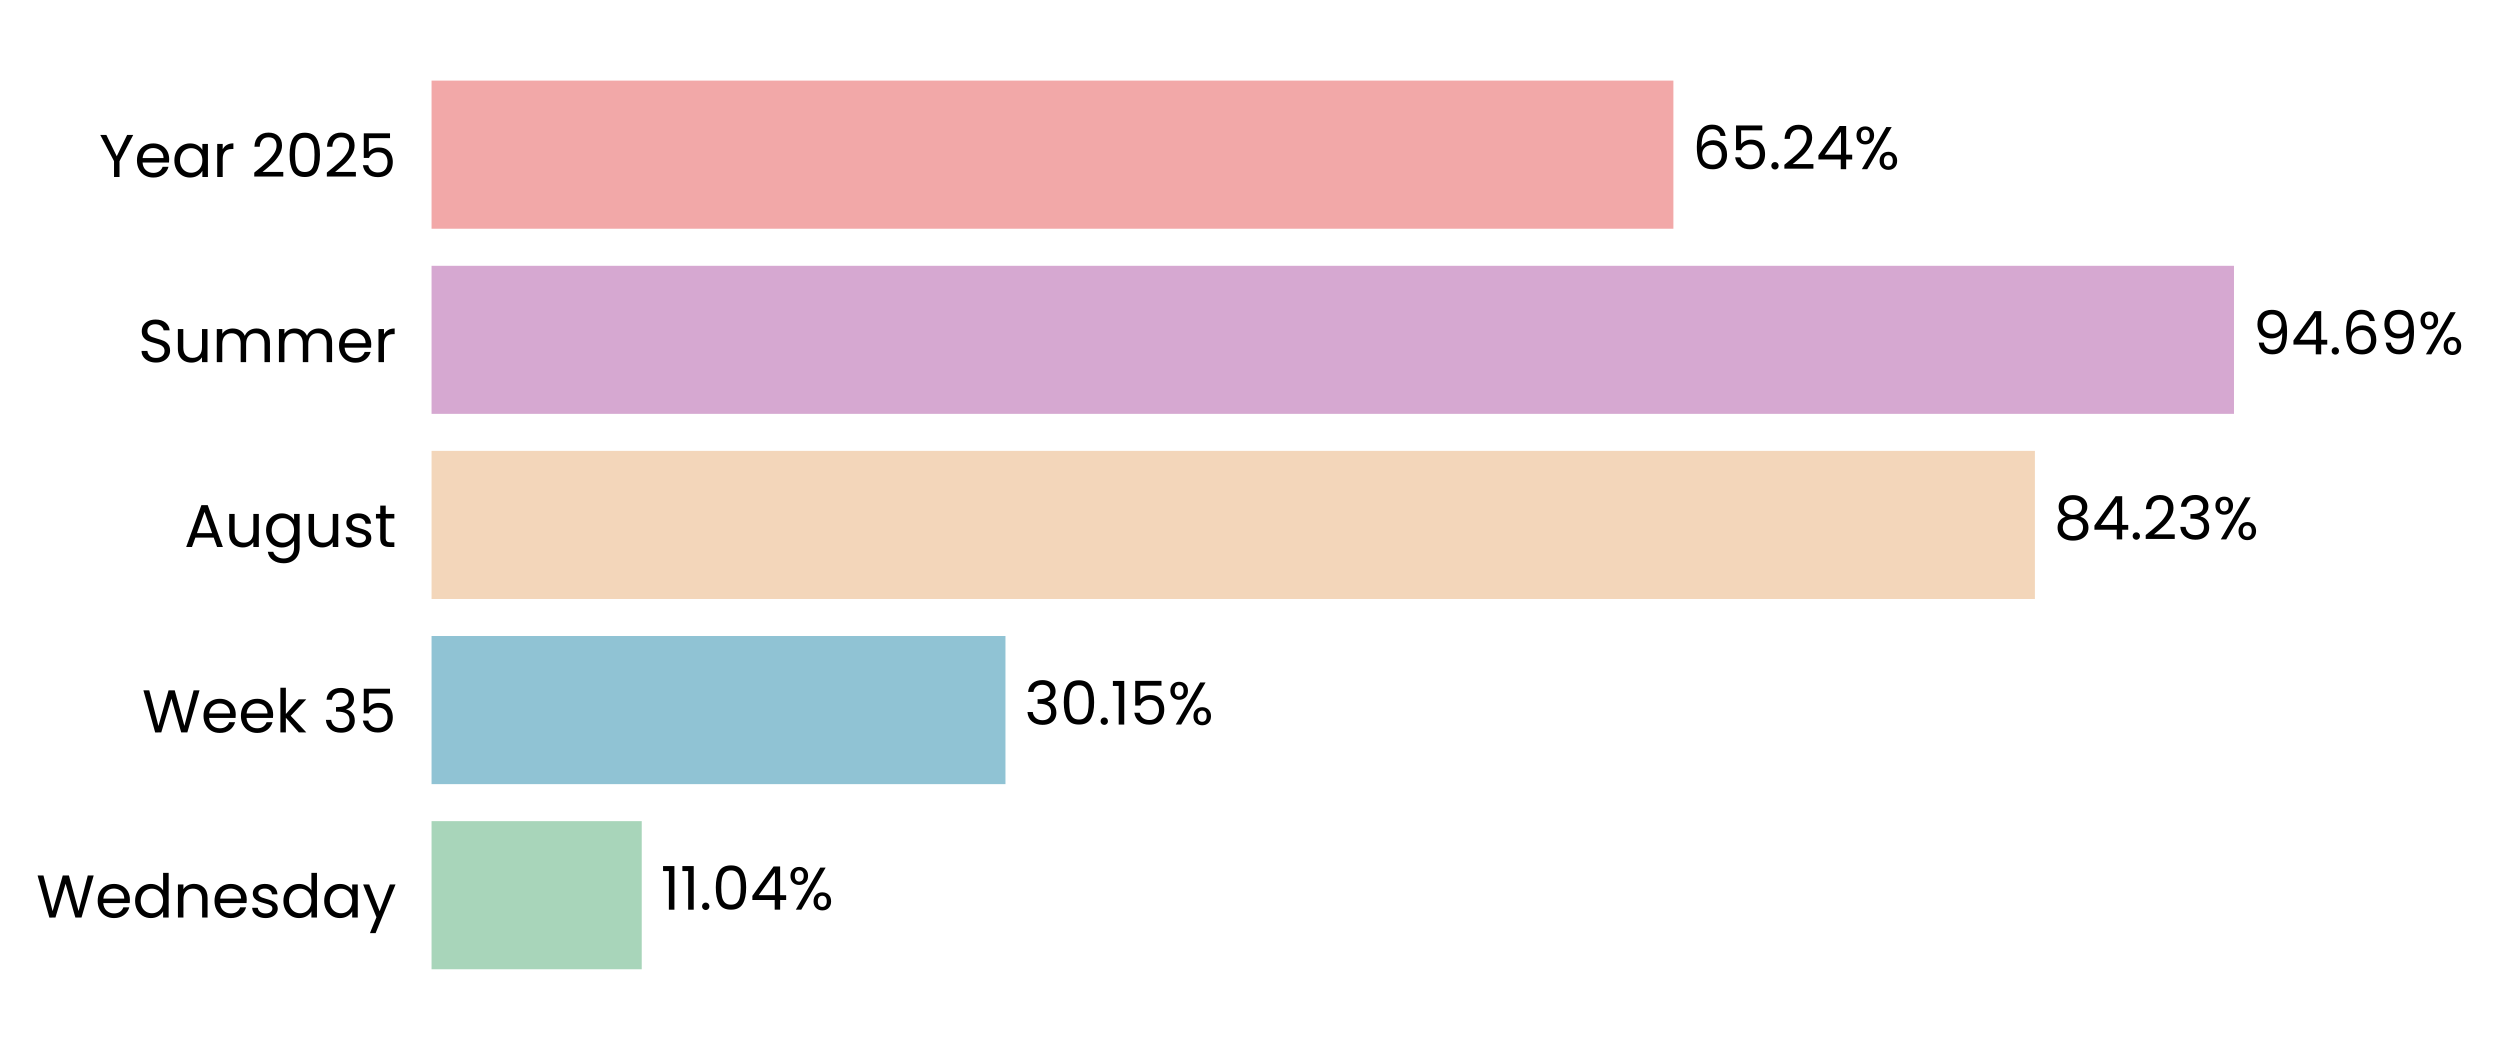
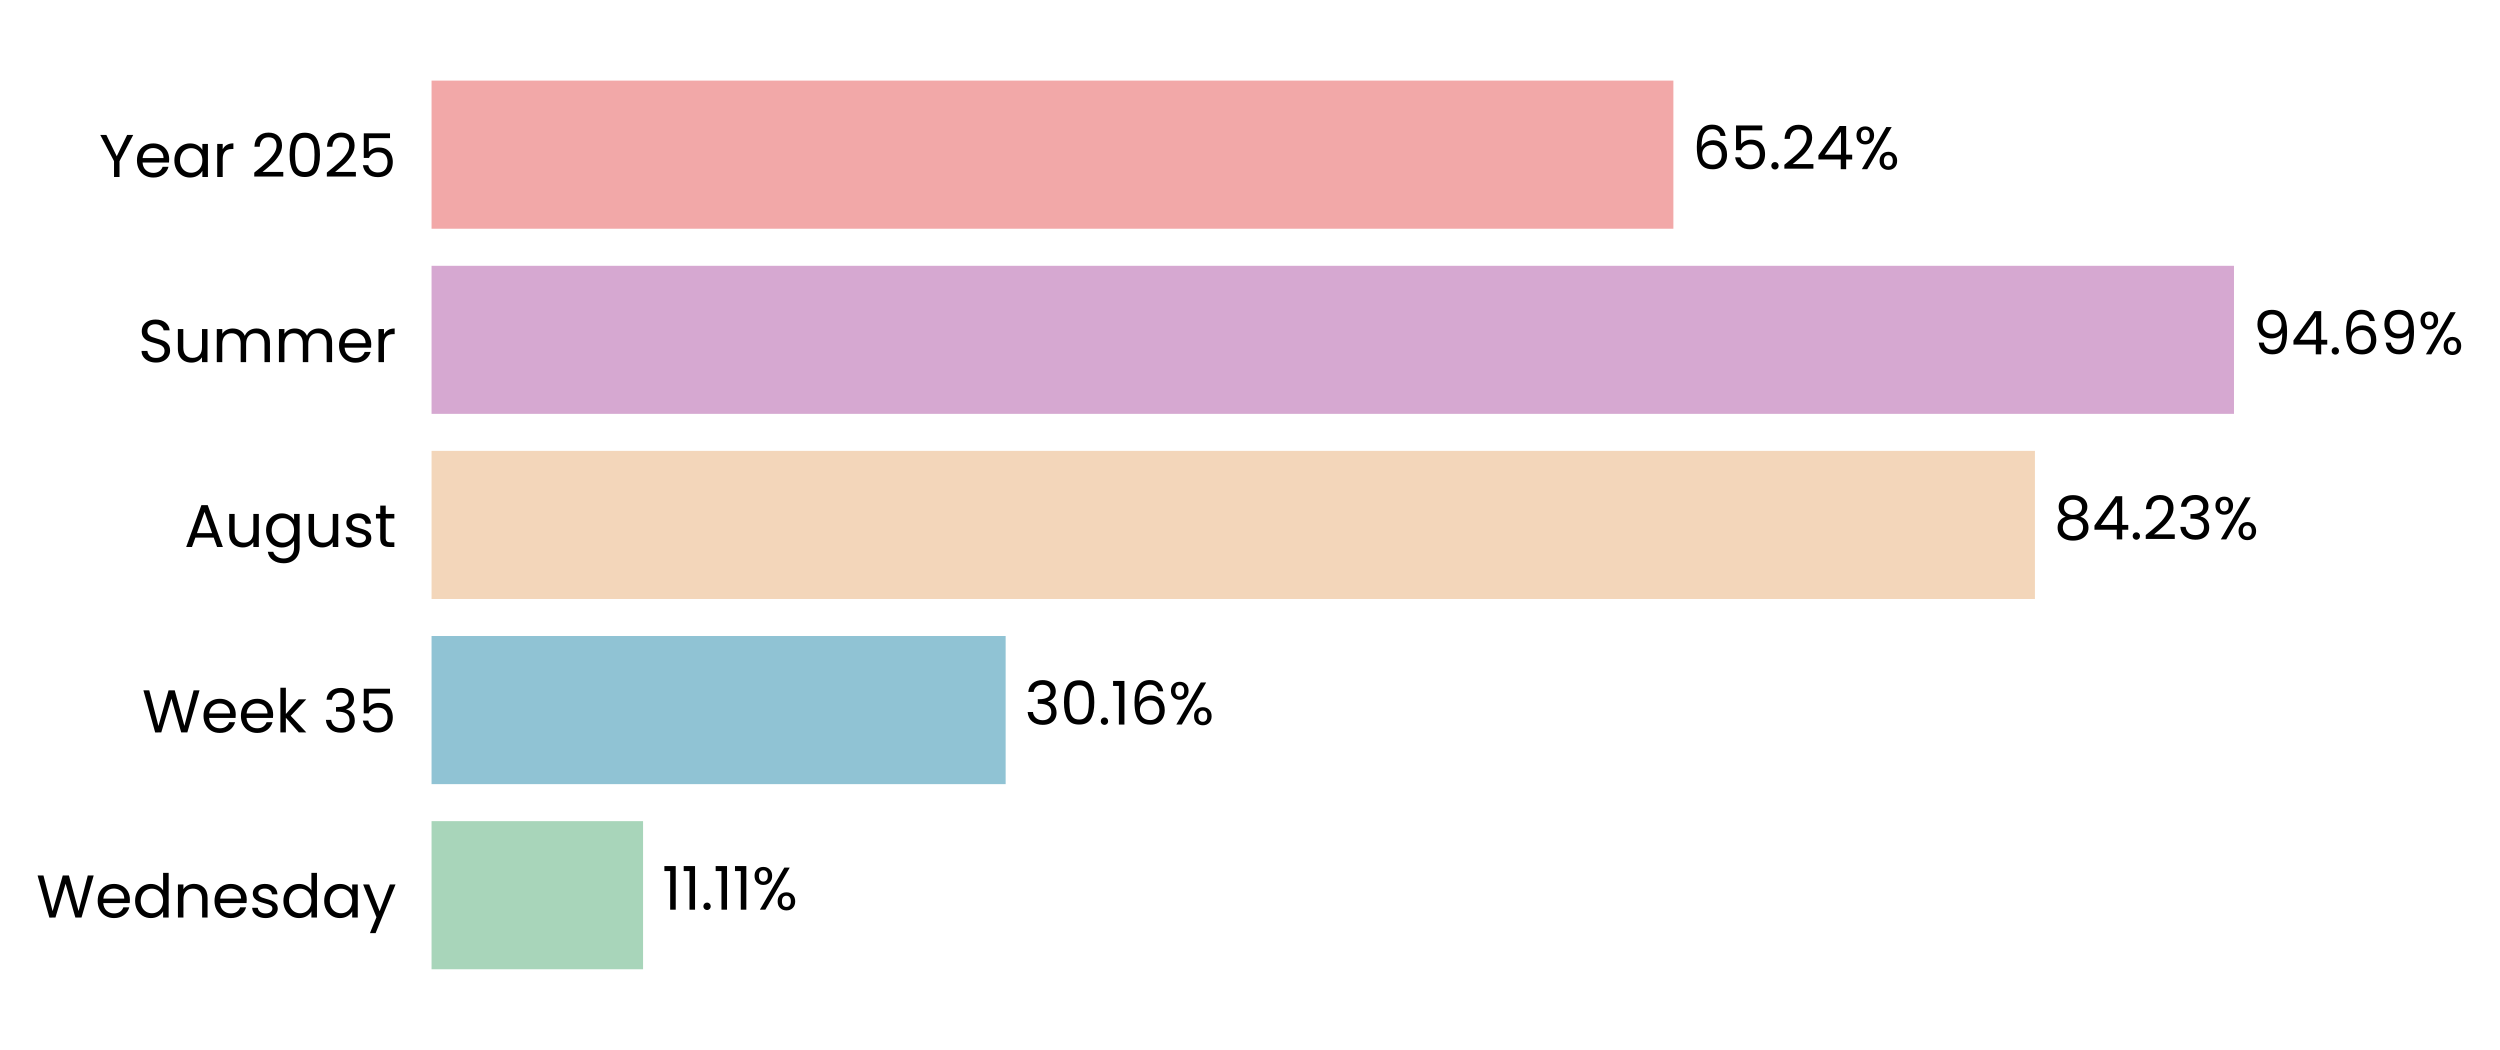
<svg xmlns="http://www.w3.org/2000/svg" xmlns:xlink="http://www.w3.org/1999/xlink" width="497.191pt" height="208.8pt" viewBox="0 0 497.191 208.8" version="1.1">
  <defs>
    <style type="text/css">*{stroke-linejoin: round; stroke-linecap: butt}</style>
  </defs>
  <g id="figure_1">
    <g id="patch_1">
      <path d="M 0 208.8  L 497.191 208.8  L 497.191 0  L 0 0  L 0 208.8  z " style="fill: none" />
    </g>
    <g id="axes_1">
      <g id="patch_2">
-         <path d="M 85.825 201.6  L 464.408 201.6  L 464.408 7.2  L 85.825 7.2  L 85.825 201.6  z " style="fill: none" />
+         <path d="M 85.825 201.6  L 464.406 201.6  L 464.406 7.2  L 85.825 7.2  L 85.825 201.6  z " style="fill: none" />
      </g>
      <g id="patch_3">
-         <path d="M 85.825 192.764  L 127.627 192.764  L 127.627 163.309  L 85.825 163.309  z " clip-path="url(#p2dea54a954)" style="fill: #a8d5ba" />
+         <path d="M 85.825 192.764  L 127.89 192.764  L 127.89 163.309  L 85.825 163.309  z " clip-path="url(#p8f83fc9cf4)" style="fill: #a8d5ba" />
      </g>
      <g id="patch_4">
-         <path d="M 85.825 155.945  L 199.963 155.945  L 199.963 126.491  L 85.825 126.491  z " clip-path="url(#p2dea54a954)" style="fill: #90c3d4" />
+         <path d="M 85.825 155.945  L 200 155.945  L 200 126.491  L 85.825 126.491  z " clip-path="url(#p8f83fc9cf4)" style="fill: #90c3d4" />
      </g>
      <g id="patch_5">
-         <path d="M 85.825 119.127  L 404.695 119.127  L 404.695 89.673  L 85.825 89.673  z " clip-path="url(#p2dea54a954)" style="fill: #f3d6ba" />
+         <path d="M 85.825 119.127  L 404.701 119.127  L 404.701 89.673  L 85.825 89.673  z " clip-path="url(#p8f83fc9cf4)" style="fill: #f3d6ba" />
      </g>
      <g id="patch_6">
-         <path d="M 85.825 82.309  L 444.288 82.309  L 444.288 52.855  L 85.825 52.855  z " clip-path="url(#p2dea54a954)" style="fill: #d6a8d1" />
+         <path d="M 85.825 82.309  L 444.288 82.309  L 444.288 52.855  L 85.825 52.855  z " clip-path="url(#p8f83fc9cf4)" style="fill: #d6a8d1" />
      </g>
      <g id="patch_7">
-         <path d="M 85.825 45.491  L 332.797 45.491  L 332.797 16.036  L 85.825 16.036  z " clip-path="url(#p2dea54a954)" style="fill: #f2a8a8" />
+         <path d="M 85.825 45.491  L 332.795 45.491  L 332.795 16.036  L 85.825 16.036  z " clip-path="url(#p8f83fc9cf4)" style="fill: #f2a8a8" />
      </g>
      <g id="matplotlib.axis_1">
        <g id="ytick_1">
          <g id="text_1">
            <g transform="translate(7.2 182.4764) scale(0.12 -0.12)">
              <defs>
                <path id="Poppins-Regular-57" d="M 6099 4461  L 4806 0  L 4154 0  L 3117 3590  L 2042 0  L 1395 -6  L 147 4461  L 768 4461  L 1741 678  L 2816 4461  L 3469 4461  L 4493 691  L 5472 4461  L 6099 4461  z " transform="scale(0.015625)" />
                <path id="Poppins-Regular-65" d="M 3693 1888  Q 3693 1722 3674 1536  L 870 1536  Q 902 1018 1225 726  Q 1549 435 2010 435  Q 2387 435 2640 611  Q 2893 787 2995 1082  L 3622 1082  Q 3482 576 3059 259  Q 2637 -58 2010 -58  Q 1510 -58 1116 166  Q 723 390 499 803  Q 275 1216 275 1760  Q 275 2304 492 2713  Q 710 3123 1104 3344  Q 1498 3565 2010 3565  Q 2509 3565 2893 3347  Q 3277 3130 3485 2749  Q 3693 2368 3693 1888  z M 3091 2010  Q 3091 2342 2944 2582  Q 2797 2822 2544 2947  Q 2291 3072 1984 3072  Q 1542 3072 1232 2790  Q 922 2509 877 2010  L 3091 2010  z " transform="scale(0.015625)" />
                <path id="Poppins-Regular-64" d="M 275 1766  Q 275 2304 492 2710  Q 710 3117 1091 3341  Q 1472 3565 1946 3565  Q 2355 3565 2707 3376  Q 3059 3187 3245 2880  L 3245 4736  L 3834 4736  L 3834 0  L 3245 0  L 3245 659  Q 3072 346 2733 144  Q 2394 -58 1939 -58  Q 1472 -58 1091 172  Q 710 403 492 819  Q 275 1235 275 1766  z M 3245 1760  Q 3245 2157 3085 2451  Q 2925 2746 2653 2902  Q 2381 3059 2054 3059  Q 1728 3059 1459 2905  Q 1190 2752 1030 2457  Q 870 2163 870 1766  Q 870 1363 1030 1065  Q 1190 768 1459 611  Q 1728 454 2054 454  Q 2381 454 2653 611  Q 2925 768 3085 1065  Q 3245 1363 3245 1760  z " transform="scale(0.015625)" />
                <path id="Poppins-Regular-6e" d="M 2202 3571  Q 2842 3571 3238 3184  Q 3635 2797 3635 2067  L 3635 0  L 3059 0  L 3059 1984  Q 3059 2509 2796 2787  Q 2534 3066 2080 3066  Q 1619 3066 1347 2778  Q 1075 2490 1075 1939  L 1075 0  L 493 0  L 493 3507  L 1075 3507  L 1075 3008  Q 1248 3277 1545 3424  Q 1843 3571 2202 3571  z " transform="scale(0.015625)" />
                <path id="Poppins-Regular-73" d="M 1734 -58  Q 1331 -58 1011 80  Q 691 218 505 464  Q 320 710 301 1030  L 902 1030  Q 928 768 1149 601  Q 1370 435 1728 435  Q 2061 435 2253 582  Q 2445 730 2445 954  Q 2445 1184 2240 1296  Q 2035 1408 1606 1517  Q 1216 1619 969 1724  Q 723 1830 547 2038  Q 371 2246 371 2586  Q 371 2854 531 3078  Q 691 3302 985 3433  Q 1280 3565 1658 3565  Q 2240 3565 2598 3270  Q 2957 2976 2982 2464  L 2400 2464  Q 2381 2739 2179 2905  Q 1978 3072 1638 3072  Q 1325 3072 1139 2937  Q 954 2803 954 2586  Q 954 2413 1066 2301  Q 1178 2189 1347 2121  Q 1517 2054 1818 1971  Q 2195 1869 2432 1769  Q 2669 1670 2838 1472  Q 3008 1274 3014 954  Q 3014 666 2854 435  Q 2694 205 2403 73  Q 2112 -58 1734 -58  z " transform="scale(0.015625)" />
                <path id="Poppins-Regular-61" d="M 275 1766  Q 275 2304 492 2710  Q 710 3117 1091 3341  Q 1472 3565 1939 3565  Q 2400 3565 2739 3366  Q 3078 3168 3245 2867  L 3245 3507  L 3834 3507  L 3834 0  L 3245 0  L 3245 653  Q 3072 346 2729 144  Q 2387 -58 1933 -58  Q 1466 -58 1088 172  Q 710 403 492 819  Q 275 1235 275 1766  z M 3245 1760  Q 3245 2157 3085 2451  Q 2925 2746 2653 2902  Q 2381 3059 2054 3059  Q 1728 3059 1459 2905  Q 1190 2752 1030 2457  Q 870 2163 870 1766  Q 870 1363 1030 1065  Q 1190 768 1459 611  Q 1728 454 2054 454  Q 2381 454 2653 611  Q 2925 768 3085 1065  Q 3245 1363 3245 1760  z " transform="scale(0.015625)" />
                <path id="Poppins-Regular-79" d="M 3514 3507  L 1402 -1651  L 800 -1651  L 1491 38  L 77 3507  L 723 3507  L 1824 666  L 2912 3507  L 3514 3507  z " transform="scale(0.015625)" />
              </defs>
              <use xlink:href="#Poppins-Regular-57" />
              <use xlink:href="#Poppins-Regular-65" transform="translate(97.59999 0)" />
              <use xlink:href="#Poppins-Regular-64" transform="translate(159.6 0)" />
              <use xlink:href="#Poppins-Regular-6e" transform="translate(227.2 0)" />
              <use xlink:href="#Poppins-Regular-65" transform="translate(291.2 0)" />
              <use xlink:href="#Poppins-Regular-73" transform="translate(353.1999 0)" />
              <use xlink:href="#Poppins-Regular-64" transform="translate(405.3999 0)" />
              <use xlink:href="#Poppins-Regular-61" transform="translate(472.9999 0)" />
              <use xlink:href="#Poppins-Regular-79" transform="translate(540.5999 0)" />
            </g>
          </g>
        </g>
        <g id="ytick_2">
          <g id="text_2">
            <g transform="translate(28.245 145.6582) scale(0.12 -0.12)">
              <defs>
                <path id="Poppins-Regular-6b" d="M 2451 0  L 1075 1549  L 1075 0  L 493 0  L 493 4736  L 1075 4736  L 1075 1952  L 2426 3507  L 3238 3507  L 1587 1760  L 3245 0  L 2451 0  z " transform="scale(0.015625)" />
                <path id="Poppins-Regular-20" transform="scale(0.015625)" />
                <path id="Poppins-Regular-33" d="M 384 3462  Q 429 4051 838 4384  Q 1248 4717 1901 4717  Q 2336 4717 2653 4560  Q 2970 4403 3133 4134  Q 3296 3866 3296 3526  Q 3296 3130 3069 2842  Q 2842 2554 2477 2470  L 2477 2438  Q 2893 2336 3136 2035  Q 3379 1734 3379 1248  Q 3379 883 3212 592  Q 3046 301 2713 134  Q 2381 -32 1914 -32  Q 1235 -32 800 323  Q 365 678 314 1331  L 877 1331  Q 922 947 1190 704  Q 1459 461 1907 461  Q 2355 461 2588 694  Q 2822 928 2822 1299  Q 2822 1779 2502 1990  Q 2182 2202 1536 2202  L 1389 2202  L 1389 2688  L 1542 2688  Q 2131 2694 2432 2883  Q 2733 3072 2733 3469  Q 2733 3808 2512 4013  Q 2291 4218 1882 4218  Q 1485 4218 1241 4013  Q 998 3808 954 3462  L 384 3462  z " transform="scale(0.015625)" />
                <path id="Poppins-Regular-35" d="M 3347 4122  L 1101 4122  L 1101 2662  Q 1248 2867 1536 2998  Q 1824 3130 2157 3130  Q 2688 3130 3021 2909  Q 3354 2688 3498 2339  Q 3642 1990 3642 1600  Q 3642 1139 3469 774  Q 3296 410 2941 198  Q 2586 -13 2061 -13  Q 1389 -13 973 332  Q 557 678 467 1254  L 1037 1254  Q 1120 890 1389 685  Q 1658 480 2067 480  Q 2573 480 2829 784  Q 3085 1088 3085 1587  Q 3085 2086 2829 2358  Q 2573 2630 2074 2630  Q 1734 2630 1481 2467  Q 1229 2304 1114 2022  L 563 2022  L 563 4634  L 3347 4634  L 3347 4122  z " transform="scale(0.015625)" />
              </defs>
              <use xlink:href="#Poppins-Regular-57" />
              <use xlink:href="#Poppins-Regular-65" transform="translate(97.59999 0)" />
              <use xlink:href="#Poppins-Regular-65" transform="translate(159.6 0)" />
              <use xlink:href="#Poppins-Regular-6b" transform="translate(221.6 0)" />
              <use xlink:href="#Poppins-Regular-20" transform="translate(273.0999 0)" />
              <use xlink:href="#Poppins-Regular-33" transform="translate(299.7999 0)" />
              <use xlink:href="#Poppins-Regular-35" transform="translate(358.6999 0)" />
            </g>
          </g>
        </g>
        <g id="ytick_3">
          <g id="text_3">
            <g transform="translate(36.63188 108.78) scale(0.12 -0.12)">
              <defs>
                <path id="Poppins-Regular-41" d="M 3130 992  L 1184 992  L 826 0  L 211 0  L 1824 4435  L 2496 4435  L 4102 0  L 3488 0  L 3130 992  z M 2963 1466  L 2157 3718  L 1350 1466  L 2963 1466  z " transform="scale(0.015625)" />
                <path id="Poppins-Regular-75" d="M 3603 3507  L 3603 0  L 3021 0  L 3021 518  Q 2854 250 2556 99  Q 2259 -51 1901 -51  Q 1491 -51 1164 118  Q 838 288 649 627  Q 461 966 461 1453  L 461 3507  L 1037 3507  L 1037 1530  Q 1037 1011 1299 732  Q 1562 454 2016 454  Q 2483 454 2752 742  Q 3021 1030 3021 1581  L 3021 3507  L 3603 3507  z " transform="scale(0.015625)" />
                <path id="Poppins-Regular-67" d="M 1939 3565  Q 2394 3565 2736 3366  Q 3078 3168 3245 2867  L 3245 3507  L 3834 3507  L 3834 -77  Q 3834 -557 3629 -931  Q 3424 -1306 3043 -1517  Q 2662 -1728 2157 -1728  Q 1466 -1728 1005 -1401  Q 544 -1075 461 -512  L 1037 -512  Q 1133 -832 1433 -1027  Q 1734 -1222 2157 -1222  Q 2637 -1222 2941 -921  Q 3245 -621 3245 -77  L 3245 659  Q 3072 352 2733 147  Q 2394 -58 1939 -58  Q 1472 -58 1091 172  Q 710 403 492 819  Q 275 1235 275 1766  Q 275 2304 492 2710  Q 710 3117 1091 3341  Q 1472 3565 1939 3565  z M 3245 1760  Q 3245 2157 3085 2451  Q 2925 2746 2653 2902  Q 2381 3059 2054 3059  Q 1728 3059 1459 2905  Q 1190 2752 1030 2457  Q 870 2163 870 1766  Q 870 1363 1030 1065  Q 1190 768 1459 611  Q 1728 454 2054 454  Q 2381 454 2653 611  Q 2925 768 3085 1065  Q 3245 1363 3245 1760  z " transform="scale(0.015625)" />
                <path id="Poppins-Regular-74" d="M 1203 3027  L 1203 960  Q 1203 704 1312 598  Q 1421 493 1690 493  L 2118 493  L 2118 0  L 1594 0  Q 1107 0 864 224  Q 621 448 621 960  L 621 3027  L 166 3027  L 166 3507  L 621 3507  L 621 4390  L 1203 4390  L 1203 3507  L 2118 3507  L 2118 3027  L 1203 3027  z " transform="scale(0.015625)" />
              </defs>
              <use xlink:href="#Poppins-Regular-41" />
              <use xlink:href="#Poppins-Regular-75" transform="translate(67.39999 0)" />
              <use xlink:href="#Poppins-Regular-67" transform="translate(131.4 0)" />
              <use xlink:href="#Poppins-Regular-75" transform="translate(199 0)" />
              <use xlink:href="#Poppins-Regular-73" transform="translate(263 0)" />
              <use xlink:href="#Poppins-Regular-74" transform="translate(315.2 0)" />
            </g>
          </g>
        </g>
        <g id="ytick_4">
          <g id="text_4">
            <g transform="translate(27.465 72.02182) scale(0.12 -0.12)">
              <defs>
                <path id="Poppins-Regular-53" d="M 1907 -45  Q 1466 -45 1117 112  Q 768 269 569 547  Q 371 826 365 1190  L 986 1190  Q 1018 877 1245 662  Q 1472 448 1907 448  Q 2323 448 2563 656  Q 2803 864 2803 1190  Q 2803 1446 2662 1606  Q 2522 1766 2310 1849  Q 2099 1933 1741 2029  Q 1299 2144 1033 2259  Q 768 2374 579 2620  Q 390 2867 390 3283  Q 390 3648 576 3929  Q 762 4211 1098 4364  Q 1434 4518 1869 4518  Q 2496 4518 2896 4204  Q 3296 3891 3347 3373  L 2707 3373  Q 2675 3629 2438 3824  Q 2202 4019 1811 4019  Q 1446 4019 1216 3830  Q 986 3642 986 3302  Q 986 3059 1123 2905  Q 1261 2752 1462 2672  Q 1664 2592 2029 2490  Q 2470 2368 2739 2249  Q 3008 2131 3200 1884  Q 3392 1638 3392 1216  Q 3392 890 3219 602  Q 3046 314 2707 134  Q 2368 -45 1907 -45  z " transform="scale(0.015625)" />
                <path id="Poppins-Regular-6d" d="M 4710 3571  Q 5120 3571 5440 3401  Q 5760 3232 5945 2893  Q 6131 2554 6131 2067  L 6131 0  L 5555 0  L 5555 1984  Q 5555 2509 5296 2787  Q 5037 3066 4595 3066  Q 4141 3066 3872 2774  Q 3603 2483 3603 1933  L 3603 0  L 3027 0  L 3027 1984  Q 3027 2509 2768 2787  Q 2509 3066 2067 3066  Q 1613 3066 1344 2774  Q 1075 2483 1075 1933  L 1075 0  L 493 0  L 493 3507  L 1075 3507  L 1075 3002  Q 1248 3277 1539 3424  Q 1830 3571 2182 3571  Q 2624 3571 2963 3372  Q 3302 3174 3469 2790  Q 3616 3162 3955 3366  Q 4294 3571 4710 3571  z " transform="scale(0.015625)" />
                <path id="Poppins-Regular-72" d="M 1075 2938  Q 1229 3238 1513 3404  Q 1798 3571 2208 3571  L 2208 2970  L 2054 2970  Q 1075 2970 1075 1907  L 1075 0  L 493 0  L 493 3507  L 1075 3507  L 1075 2938  z " transform="scale(0.015625)" />
              </defs>
              <use xlink:href="#Poppins-Regular-53" />
              <use xlink:href="#Poppins-Regular-75" transform="translate(58.7 0)" />
              <use xlink:href="#Poppins-Regular-6d" transform="translate(122.7 0)" />
              <use xlink:href="#Poppins-Regular-6d" transform="translate(225.7 0)" />
              <use xlink:href="#Poppins-Regular-65" transform="translate(328.7 0)" />
              <use xlink:href="#Poppins-Regular-72" transform="translate(390.6999 0)" />
            </g>
          </g>
        </g>
        <g id="ytick_5">
          <g id="text_5">
            <g transform="translate(19.71375 35.20364) scale(0.12 -0.12)">
              <defs>
                <path id="Poppins-Regular-59" d="M 3616 4461  L 2163 1683  L 2163 0  L 1581 0  L 1581 1683  L 122 4461  L 768 4461  L 1869 2202  L 2970 4461  L 3616 4461  z " transform="scale(0.015625)" />
                <path id="Poppins-Regular-32" d="M 326 467  Q 1139 1120 1600 1539  Q 2061 1958 2377 2416  Q 2694 2874 2694 3315  Q 2694 3731 2492 3971  Q 2291 4211 1843 4211  Q 1408 4211 1168 3939  Q 928 3667 909 3213  L 346 3213  Q 371 3930 780 4320  Q 1190 4710 1837 4710  Q 2496 4710 2883 4345  Q 3270 3981 3270 3341  Q 3270 2810 2953 2307  Q 2637 1805 2233 1424  Q 1830 1043 1203 538  L 3405 538  L 3405 51  L 326 51  L 326 467  z " transform="scale(0.015625)" />
                <path id="Poppins-Regular-30" d="M 397 2362  Q 397 3462 755 4080  Q 1114 4698 2010 4698  Q 2899 4698 3257 4080  Q 3616 3462 3616 2362  Q 3616 1242 3257 621  Q 2899 0 2010 0  Q 1114 0 755 621  Q 397 1242 397 2362  z M 3040 2362  Q 3040 2918 2966 3305  Q 2893 3693 2665 3929  Q 2438 4166 2010 4166  Q 1574 4166 1347 3929  Q 1120 3693 1046 3305  Q 973 2918 973 2362  Q 973 1786 1046 1395  Q 1120 1005 1347 768  Q 1574 531 2010 531  Q 2438 531 2665 768  Q 2893 1005 2966 1395  Q 3040 1786 3040 2362  z " transform="scale(0.015625)" />
              </defs>
              <use xlink:href="#Poppins-Regular-59" />
              <use xlink:href="#Poppins-Regular-65" transform="translate(58.39999 0)" />
              <use xlink:href="#Poppins-Regular-61" transform="translate(120.4 0)" />
              <use xlink:href="#Poppins-Regular-72" transform="translate(188 0)" />
              <use xlink:href="#Poppins-Regular-20" transform="translate(225.3 0)" />
              <use xlink:href="#Poppins-Regular-32" transform="translate(252 0)" />
              <use xlink:href="#Poppins-Regular-30" transform="translate(309.4999 0)" />
              <use xlink:href="#Poppins-Regular-32" transform="translate(372.2999 0)" />
              <use xlink:href="#Poppins-Regular-35" transform="translate(429.7999 0)" />
            </g>
          </g>
        </g>
      </g>
      <g id="text_6">
-         <g transform="translate(131.4128 180.9164) scale(0.12 -0.12)">
+         <g transform="translate(131.6753 180.9164) scale(0.12 -0.12)">
          <defs>
            <path id="Poppins-Regular-31" d="M 243 4096  L 243 4627  L 1446 4627  L 1446 0  L 858 0  L 858 4096  L 243 4096  z " transform="scale(0.015625)" />
            <path id="Poppins-Regular-2e" d="M 678 -38  Q 512 -38 397 77  Q 282 192 282 358  Q 282 525 397 640  Q 512 755 678 755  Q 838 755 950 640  Q 1062 525 1062 358  Q 1062 192 950 77  Q 838 -38 678 -38  z " transform="scale(0.015625)" />
-             <path id="Poppins-Regular-34" d="M 256 1030  L 256 1472  L 2502 4582  L 3200 4582  L 3200 1536  L 3840 1536  L 3840 1030  L 3200 1030  L 3200 0  L 2624 0  L 2624 1030  L 256 1030  z M 2650 3974  L 928 1536  L 2650 1536  L 2650 3974  z " transform="scale(0.015625)" />
            <path id="Poppins-Regular-25" d="M 269 3584  Q 269 4019 531 4278  Q 794 4538 1203 4538  Q 1613 4538 1875 4278  Q 2138 4019 2138 3584  Q 2138 3142 1875 2883  Q 1613 2624 1203 2624  Q 794 2624 531 2883  Q 269 3142 269 3584  z M 4006 4467  L 1414 0  L 838 0  L 3430 4467  L 4006 4467  z M 1203 4179  Q 986 4179 861 4028  Q 736 3878 736 3584  Q 736 3290 861 3136  Q 986 2982 1203 2982  Q 1421 2982 1549 3139  Q 1677 3296 1677 3584  Q 1677 3878 1549 4028  Q 1421 4179 1203 4179  z M 2720 883  Q 2720 1325 2982 1584  Q 3245 1843 3654 1843  Q 4064 1843 4323 1584  Q 4582 1325 4582 883  Q 4582 448 4323 185  Q 4064 -77 3654 -77  Q 3245 -77 2982 182  Q 2720 442 2720 883  z M 3648 1478  Q 3430 1478 3302 1328  Q 3174 1178 3174 883  Q 3174 595 3302 444  Q 3430 294 3648 294  Q 3866 294 3994 444  Q 4122 595 4122 883  Q 4122 1178 3994 1328  Q 3866 1478 3648 1478  z " transform="scale(0.015625)" />
          </defs>
          <use xlink:href="#Poppins-Regular-31" />
          <use xlink:href="#Poppins-Regular-31" transform="translate(31.99998 0)" />
          <use xlink:href="#Poppins-Regular-2e" transform="translate(63.99997 0)" />
-           <use xlink:href="#Poppins-Regular-30" transform="translate(84.99995 0)" />
-           <use xlink:href="#Poppins-Regular-34" transform="translate(147.7999 0)" />
-           <use xlink:href="#Poppins-Regular-25" transform="translate(210.6999 0)" />
+           <use xlink:href="#Poppins-Regular-31" transform="translate(84.99995 0)" />
+           <use xlink:href="#Poppins-Regular-31" transform="translate(116.9999 0)" />
+           <use xlink:href="#Poppins-Regular-25" transform="translate(148.9999 0)" />
        </g>
      </g>
      <g id="text_7">
-         <g transform="translate(203.7492 144.0982) scale(0.12 -0.12)">
+         <g transform="translate(203.7859 144.0982) scale(0.12 -0.12)">
+           <defs>
+             <path id="Poppins-Regular-36" d="M 2976 3526  Q 2835 4237 2099 4237  Q 1530 4237 1248 3798  Q 966 3360 973 2355  Q 1120 2688 1462 2877  Q 1805 3066 2227 3066  Q 2886 3066 3280 2656  Q 3674 2246 3674 1523  Q 3674 1088 3504 742  Q 3334 397 2992 192  Q 2650 -13 2163 -13  Q 1504 -13 1133 281  Q 762 576 614 1094  Q 467 1613 467 2374  Q 467 4723 2106 4723  Q 2733 4723 3091 4384  Q 3450 4045 3514 3526  L 2976 3526  z M 2106 2573  Q 1830 2573 1587 2461  Q 1344 2349 1193 2121  Q 1043 1894 1043 1568  Q 1043 1082 1324 778  Q 1606 474 2131 474  Q 2579 474 2844 752  Q 3110 1030 3110 1504  Q 3110 2003 2854 2288  Q 2598 2573 2106 2573  z " transform="scale(0.015625)" />
+           </defs>
          <use xlink:href="#Poppins-Regular-33" />
          <use xlink:href="#Poppins-Regular-30" transform="translate(58.89999 0)" />
          <use xlink:href="#Poppins-Regular-2e" transform="translate(121.7 0)" />
          <use xlink:href="#Poppins-Regular-31" transform="translate(142.7 0)" />
-           <use xlink:href="#Poppins-Regular-35" transform="translate(174.7 0)" />
-           <use xlink:href="#Poppins-Regular-25" transform="translate(237.4999 0)" />
+           <use xlink:href="#Poppins-Regular-36" transform="translate(174.7 0)" />
+           <use xlink:href="#Poppins-Regular-25" transform="translate(238.1999 0)" />
        </g>
      </g>
      <g id="text_8">
-         <g transform="translate(408.4809 107.28) scale(0.12 -0.12)">
+         <g transform="translate(408.4869 107.28) scale(0.12 -0.12)">
          <defs>
            <path id="Poppins-Regular-38" d="M 1242 2406  Q 883 2547 691 2816  Q 499 3085 499 3469  Q 499 3814 672 4092  Q 845 4371 1187 4534  Q 1530 4698 2016 4698  Q 2502 4698 2844 4534  Q 3187 4371 3363 4092  Q 3539 3814 3539 3469  Q 3539 3098 3340 2819  Q 3142 2541 2797 2406  Q 3194 2285 3427 1981  Q 3661 1677 3661 1248  Q 3661 832 3456 521  Q 3251 211 2876 41  Q 2502 -128 2016 -128  Q 1530 -128 1162 41  Q 794 211 589 521  Q 384 832 384 1248  Q 384 1677 614 1984  Q 845 2291 1242 2406  z M 2976 3398  Q 2976 3789 2720 4000  Q 2464 4211 2016 4211  Q 1574 4211 1318 4000  Q 1062 3789 1062 3392  Q 1062 3034 1328 2816  Q 1594 2598 2016 2598  Q 2445 2598 2710 2819  Q 2976 3040 2976 3398  z M 2016 2150  Q 1542 2150 1241 1929  Q 941 1709 941 1267  Q 941 858 1232 608  Q 1523 358 2016 358  Q 2509 358 2797 608  Q 3085 858 3085 1267  Q 3085 1696 2790 1923  Q 2496 2150 2016 2150  z " transform="scale(0.015625)" />
+             <path id="Poppins-Regular-34" d="M 256 1030  L 256 1472  L 2502 4582  L 3200 4582  L 3200 1536  L 3840 1536  L 3840 1030  L 3200 1030  L 3200 0  L 2624 0  L 2624 1030  L 256 1030  z M 2650 3974  L 928 1536  L 2650 1536  L 2650 3974  z " transform="scale(0.015625)" />
          </defs>
          <use xlink:href="#Poppins-Regular-38" />
          <use xlink:href="#Poppins-Regular-34" transform="translate(63.09999 0)" />
          <use xlink:href="#Poppins-Regular-2e" transform="translate(126 0)" />
          <use xlink:href="#Poppins-Regular-32" transform="translate(147 0)" />
          <use xlink:href="#Poppins-Regular-33" transform="translate(204.5 0)" />
          <use xlink:href="#Poppins-Regular-25" transform="translate(263.3999 0)" />
        </g>
      </g>
      <g id="text_9">
        <g transform="translate(448.0735 70.46182) scale(0.12 -0.12)">
          <defs>
            <path id="Poppins-Regular-39" d="M 1146 1242  Q 1210 877 1443 678  Q 1677 480 2074 480  Q 2605 480 2857 896  Q 3110 1312 3098 2298  Q 2963 2010 2649 1846  Q 2336 1683 1952 1683  Q 1523 1683 1187 1859  Q 851 2035 659 2374  Q 467 2714 467 3194  Q 467 3878 864 4297  Q 1261 4717 1990 4717  Q 2886 4717 3248 4134  Q 3610 3552 3610 2400  Q 3610 1594 3466 1069  Q 3322 544 2979 269  Q 2637 -6 2042 -6  Q 1389 -6 1024 346  Q 659 698 608 1242  L 1146 1242  z M 2048 2176  Q 2477 2176 2752 2441  Q 3027 2707 3027 3162  Q 3027 3642 2758 3936  Q 2490 4230 2003 4230  Q 1555 4230 1289 3948  Q 1024 3667 1024 3206  Q 1024 2739 1286 2457  Q 1549 2176 2048 2176  z " transform="scale(0.015625)" />
-             <path id="Poppins-Regular-36" d="M 2976 3526  Q 2835 4237 2099 4237  Q 1530 4237 1248 3798  Q 966 3360 973 2355  Q 1120 2688 1462 2877  Q 1805 3066 2227 3066  Q 2886 3066 3280 2656  Q 3674 2246 3674 1523  Q 3674 1088 3504 742  Q 3334 397 2992 192  Q 2650 -13 2163 -13  Q 1504 -13 1133 281  Q 762 576 614 1094  Q 467 1613 467 2374  Q 467 4723 2106 4723  Q 2733 4723 3091 4384  Q 3450 4045 3514 3526  L 2976 3526  z M 2106 2573  Q 1830 2573 1587 2461  Q 1344 2349 1193 2121  Q 1043 1894 1043 1568  Q 1043 1082 1324 778  Q 1606 474 2131 474  Q 2579 474 2844 752  Q 3110 1030 3110 1504  Q 3110 2003 2854 2288  Q 2598 2573 2106 2573  z " transform="scale(0.015625)" />
          </defs>
          <use xlink:href="#Poppins-Regular-39" />
          <use xlink:href="#Poppins-Regular-34" transform="translate(62.99999 0)" />
          <use xlink:href="#Poppins-Regular-2e" transform="translate(125.9 0)" />
          <use xlink:href="#Poppins-Regular-36" transform="translate(146.9 0)" />
          <use xlink:href="#Poppins-Regular-39" transform="translate(210.3999 0)" />
          <use xlink:href="#Poppins-Regular-25" transform="translate(273.3999 0)" />
        </g>
      </g>
      <g id="text_10">
-         <g transform="translate(336.5825 33.64364) scale(0.12 -0.12)">
+         <g transform="translate(336.5813 33.64364) scale(0.12 -0.12)">
          <use xlink:href="#Poppins-Regular-36" />
          <use xlink:href="#Poppins-Regular-35" transform="translate(63.49999 0)" />
          <use xlink:href="#Poppins-Regular-2e" transform="translate(126.3 0)" />
          <use xlink:href="#Poppins-Regular-32" transform="translate(147.3 0)" />
          <use xlink:href="#Poppins-Regular-34" transform="translate(204.7999 0)" />
          <use xlink:href="#Poppins-Regular-25" transform="translate(267.6999 0)" />
        </g>
      </g>
    </g>
  </g>
  <defs>
-     <clipPath id="p2dea54a954">
-       <rect x="85.825" y="7.2" width="378.583" height="194.4" />
+     <clipPath id="p8f83fc9cf4">
+       <rect x="85.825" y="7.2" width="378.581" height="194.4" />
    </clipPath>
  </defs>
</svg>
